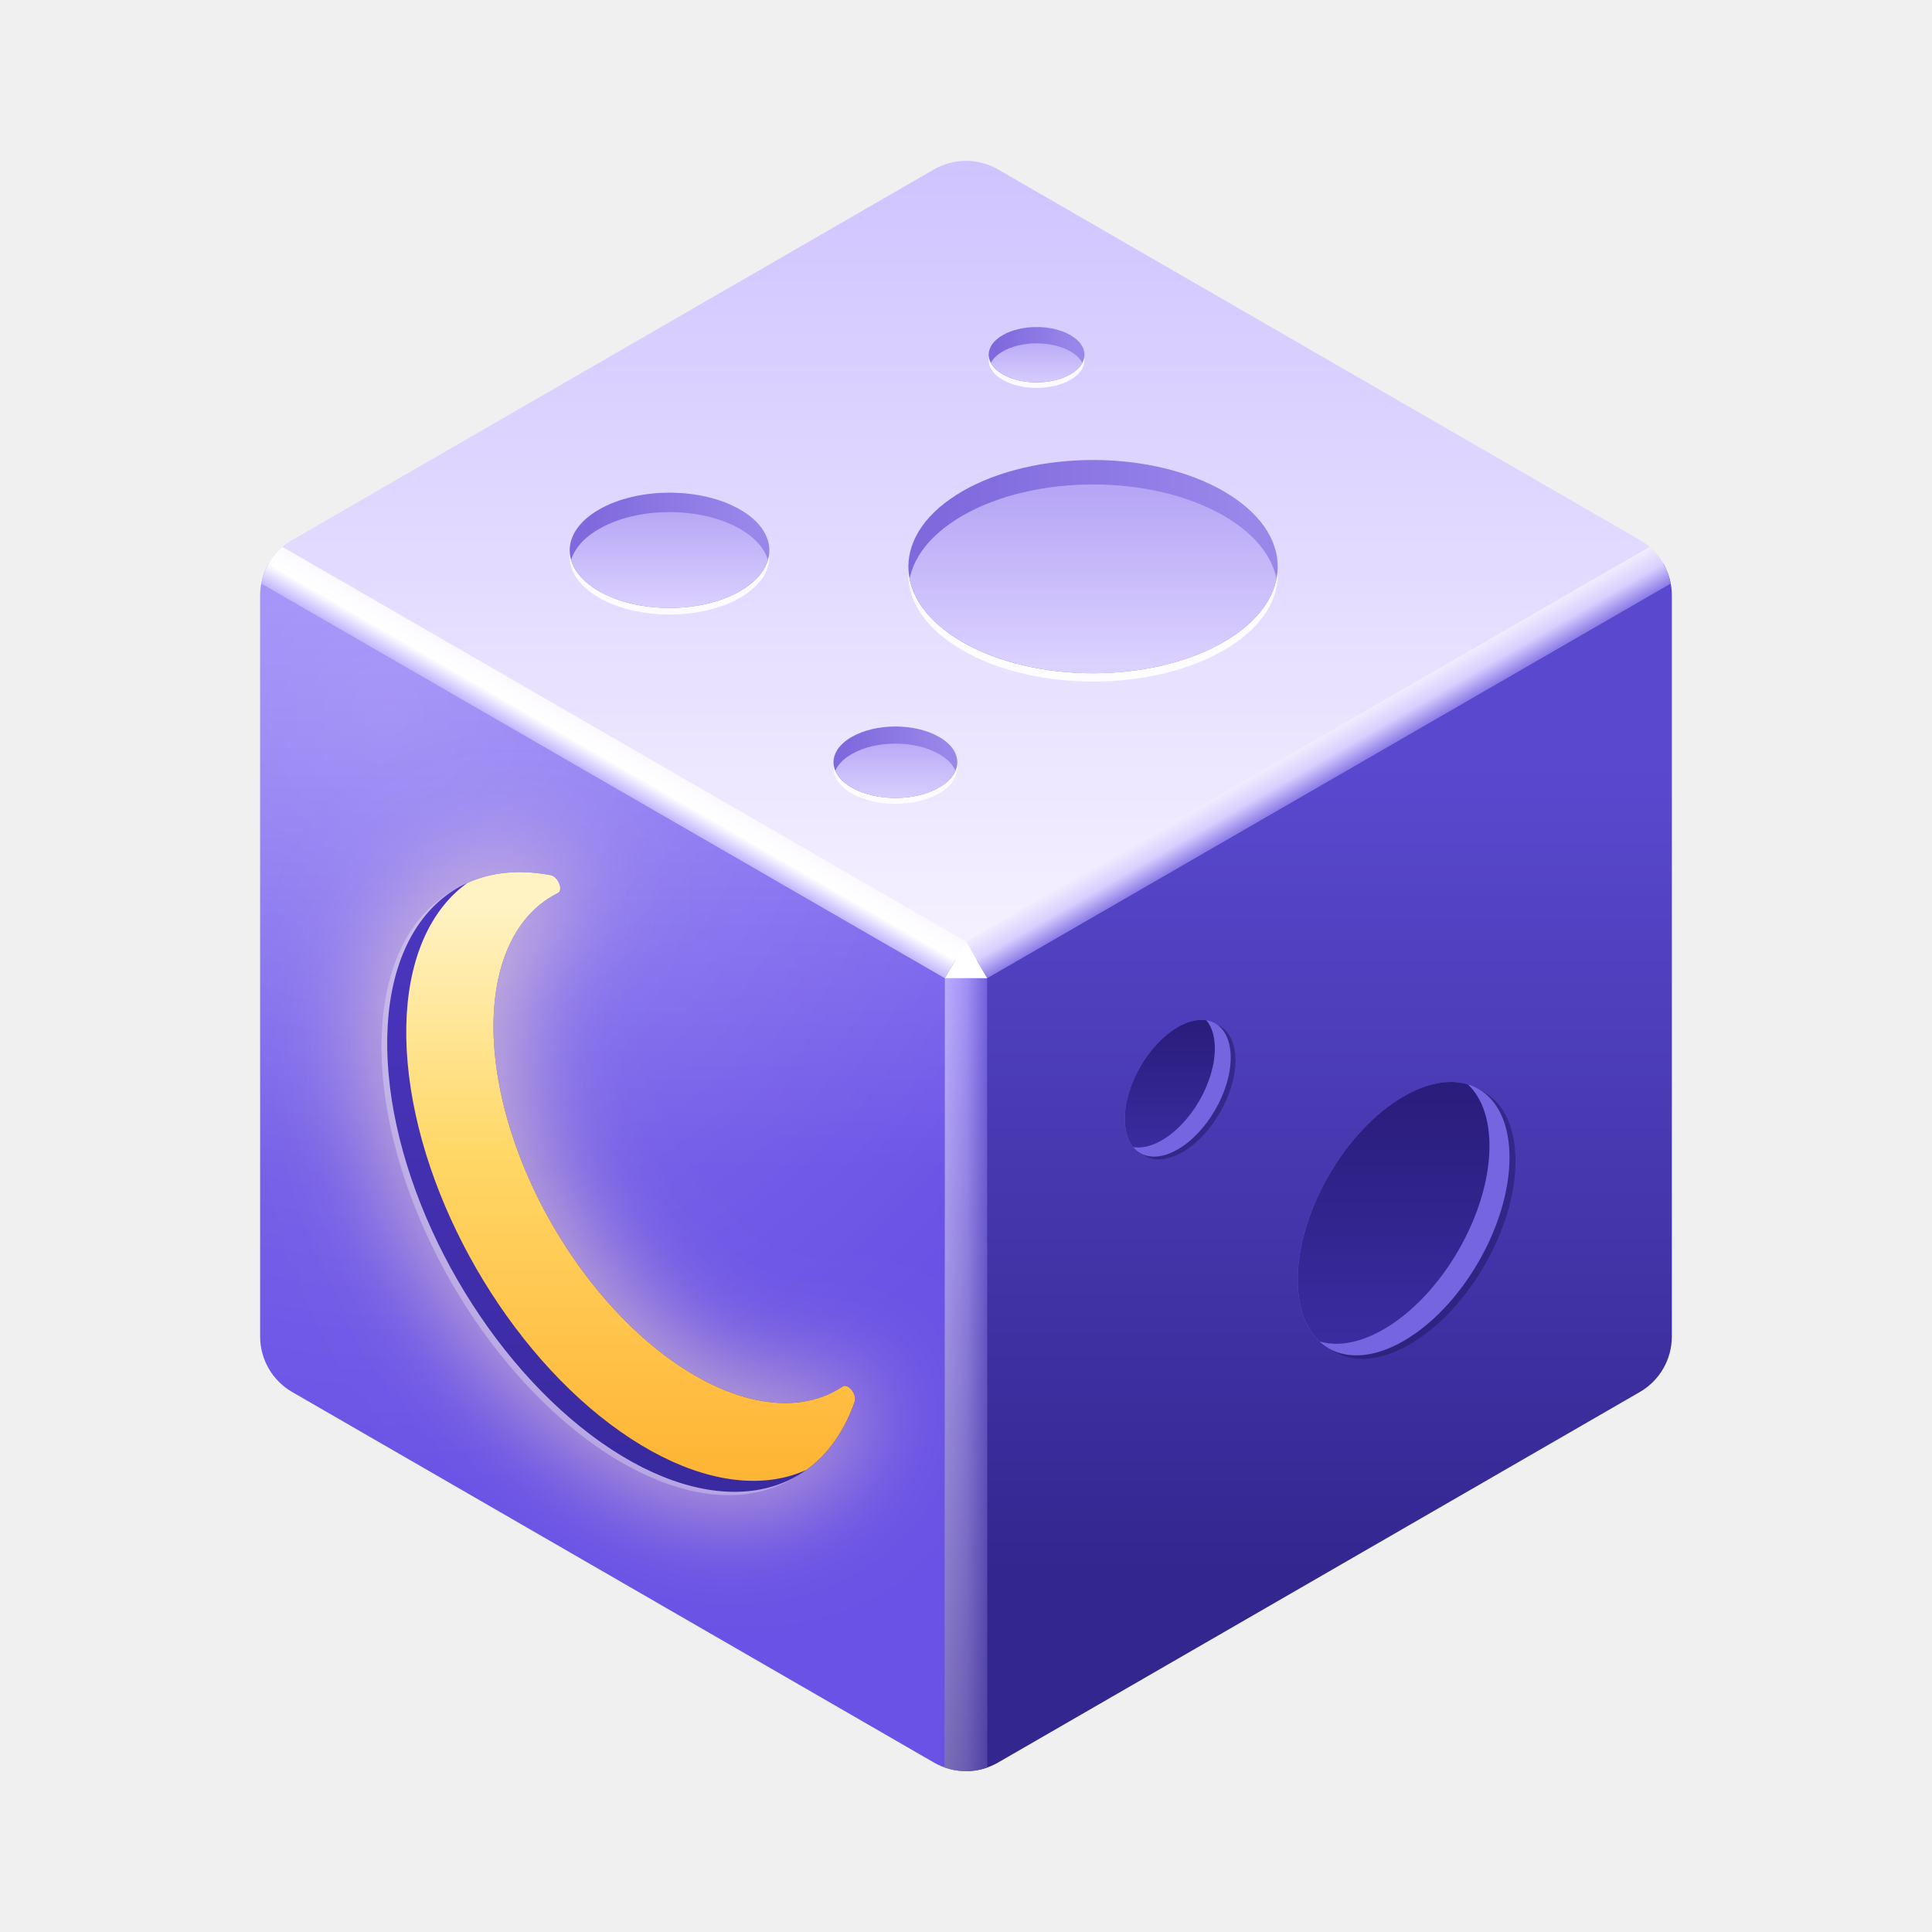
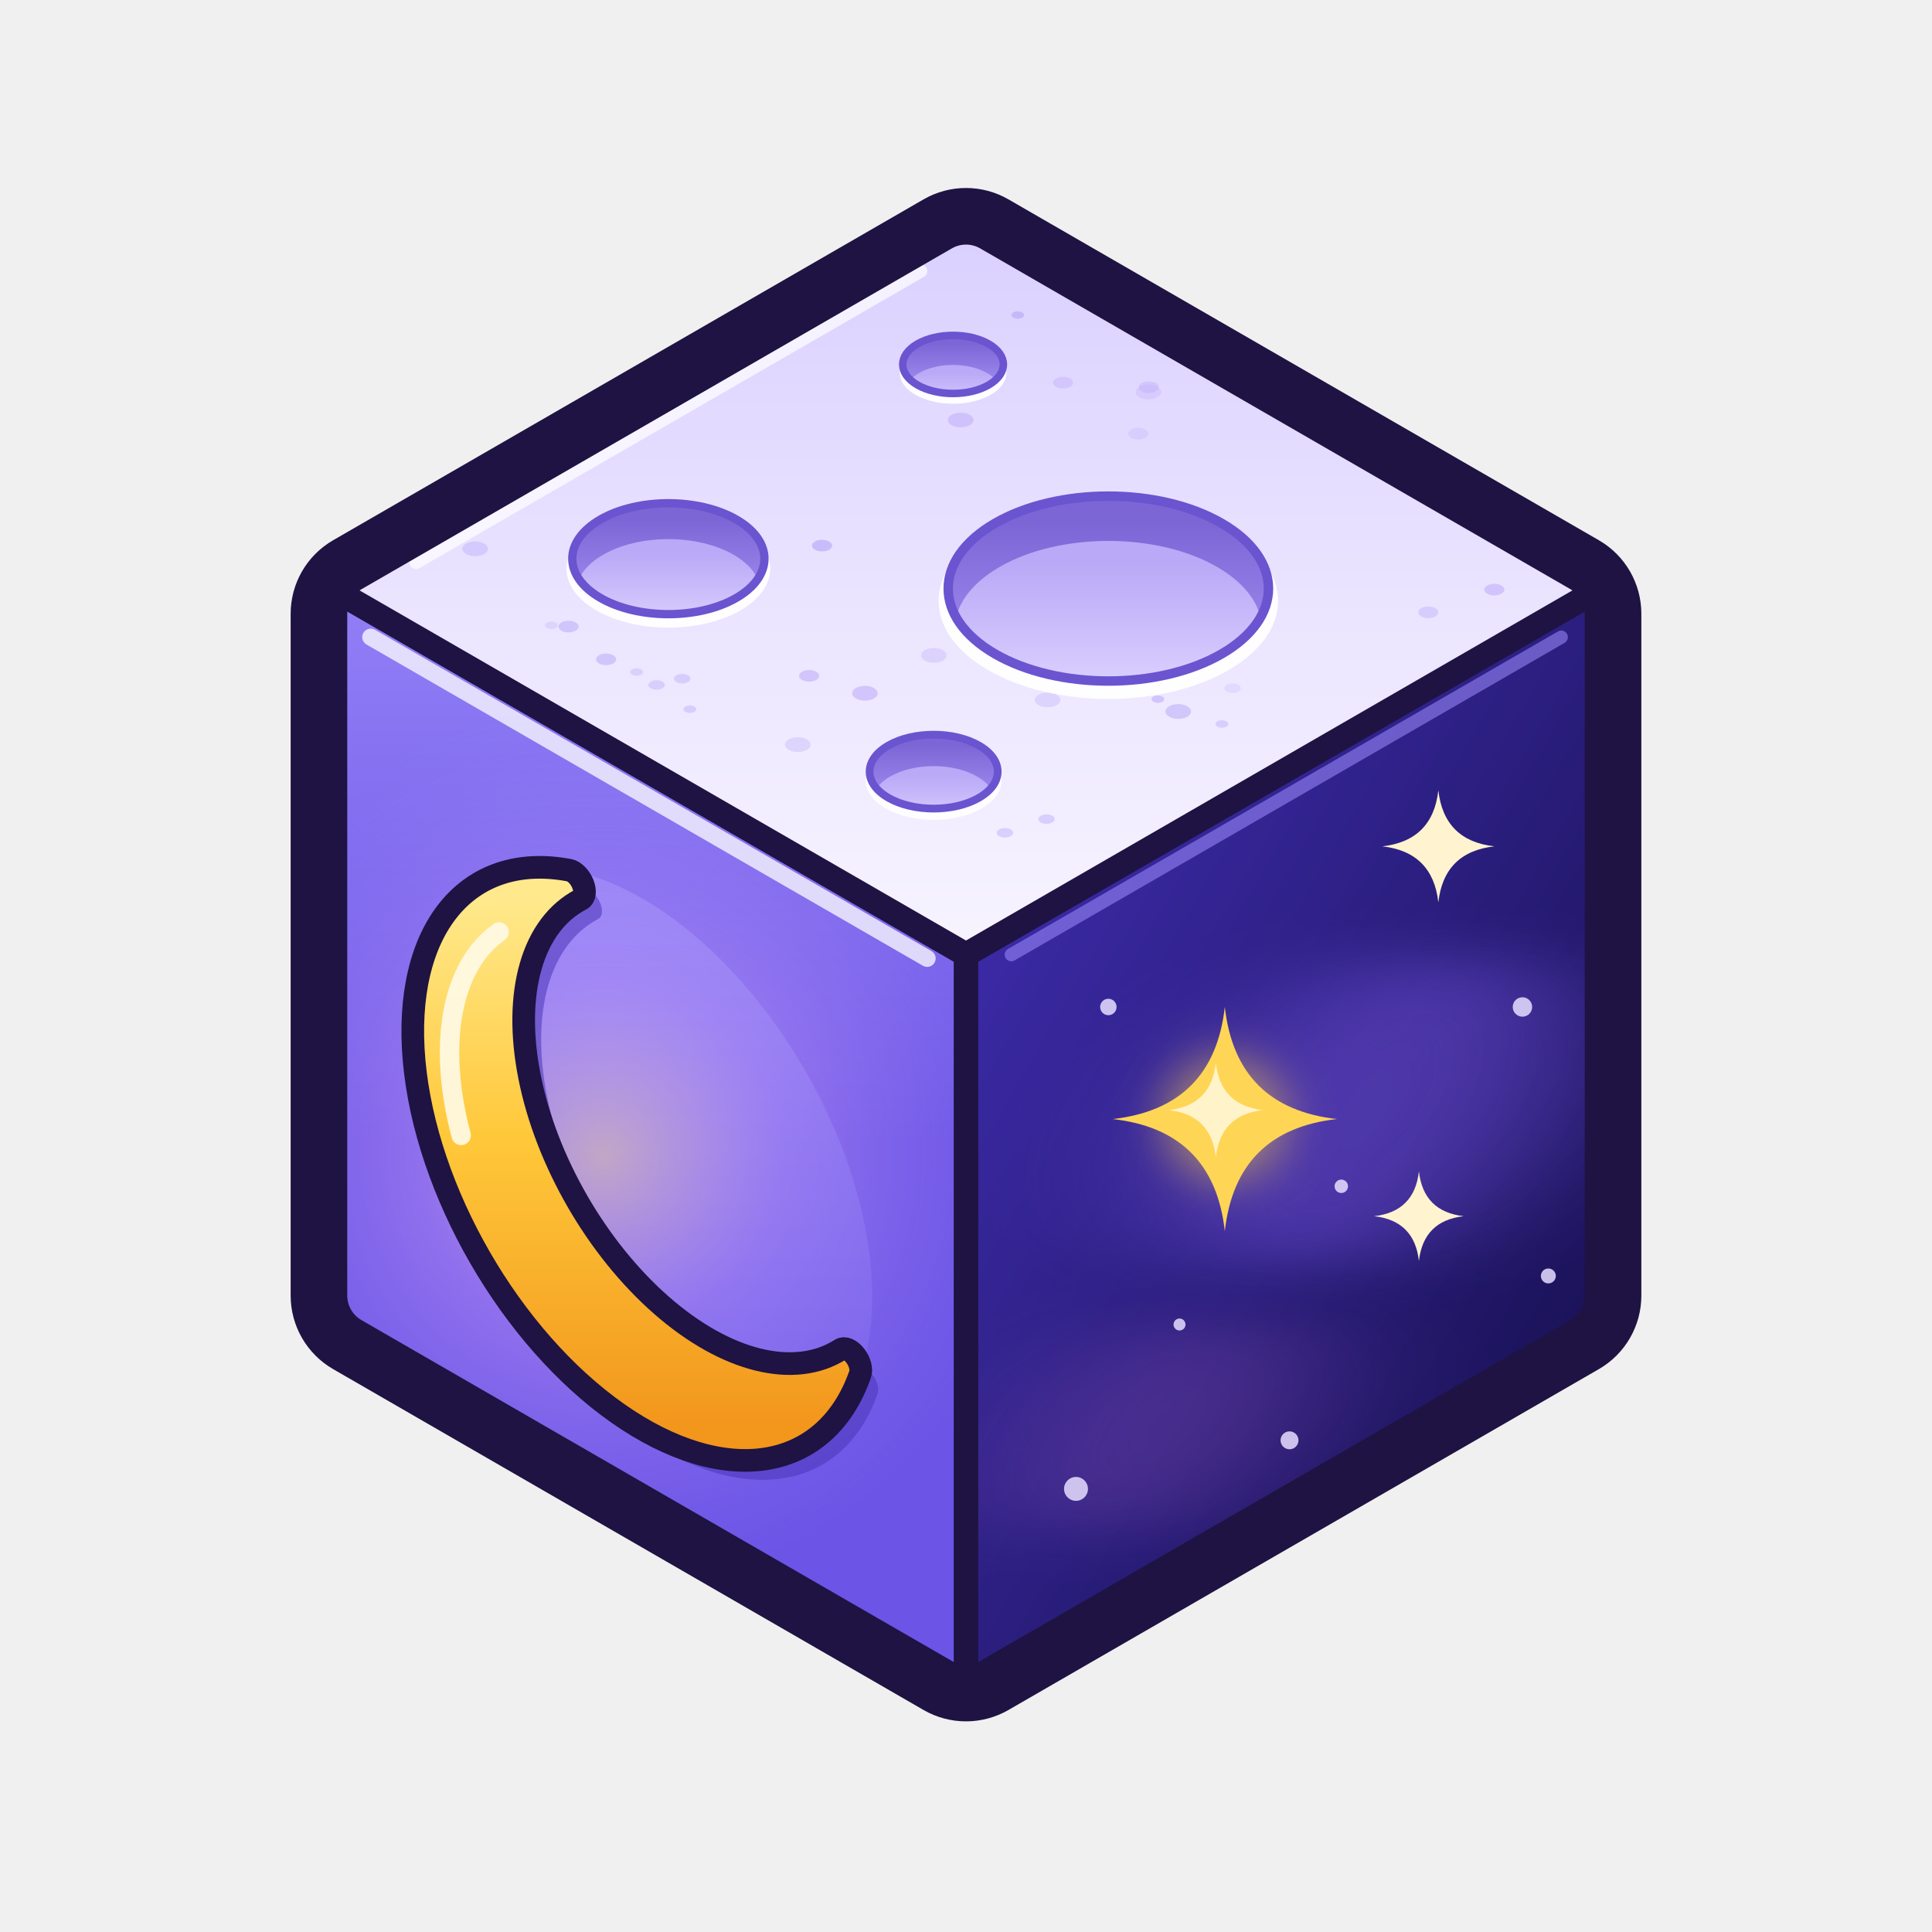
<svg xmlns="http://www.w3.org/2000/svg" viewBox="0 0 1024 1024" width="1024" height="1024">
  <defs>
    <clipPath id="sil">
-       <path d="M495 89.81A34 34 0 0 1 529 89.81L869.12 286.19A34 34 0 0 1 886.12 315.63L886.12 708.37A34 34 0 0 1 869.12 737.81L529 934.19A34 34 0 0 1 495 934.19L154.88 737.81A34 34 0 0 1 137.88 708.37L137.88 315.63A34 34 0 0 1 154.88 286.19Z" />
+       <path d="M497 118.66A30 30 0 0 1 527 118.66L839.95 299.34A30 30 0 0 1 854.95 325.32L854.95 686.68A30 30 0 0 1 839.95 712.66L527 893.34A30 30 0 0 1 497 893.34L184.05 712.66A30 30 0 0 1 169.05 686.68L169.05 325.32A30 30 0 0 1 184.05 299.34Z" />
    </clipPath>
-     <linearGradient id="gt" gradientUnits="userSpaceOnUse" x1="512" y1="80" x2="512" y2="512">
-       <stop offset="0" stop-color="#cfc3ff" />
-       <stop offset="1" stop-color="#f6f2ff" />
+     <clipPath id="tf">
+       <polygon points="512,506 169.05,308 512,110 854.95,308" />
+     </clipPath>
+     <clipPath id="lf">
+       <polygon points="512,506 169.05,308 169.05,704 512,902" />
+     </clipPath>
+     <clipPath id="rf">
+       <polygon points="512,506 854.95,308 854.95,704 512,902" />
+     </clipPath>
+     <linearGradient id="gt" gradientUnits="userSpaceOnUse" x1="512" y1="110" x2="512" y2="506">
+       <stop offset="0" stop-color="#d9cfff" />
+       <stop offset="0.55" stop-color="#ebe5ff" />
+       <stop offset="1" stop-color="#f7f4ff" />
    </linearGradient>
-     <linearGradient id="gl" gradientUnits="userSpaceOnUse" x1="324.94" y1="188" x2="324.94" y2="620">
-       <stop offset="0" stop-color="#a593ff" />
-       <stop offset="1" stop-color="#6a52e6" />
+     <clipPath id="ct0">
+       <path d="M527.43 277.31C560.58 258.17 614.32 258.17 647.46 277.31C680.61 296.45 680.61 327.47 647.46 346.61C614.32 365.75 560.58 365.75 527.43 346.61C494.29 327.47 494.29 296.45 527.43 277.31Z" />
+     </clipPath>
+     <linearGradient id="cw0" gradientUnits="userSpaceOnUse" x1="587.45" y1="277.31" x2="587.45" y2="346.61">
+       <stop offset="0" stop-color="#7c66d6" />
+       <stop offset="1" stop-color="#a08cf0" />
    </linearGradient>
-     <linearGradient id="gr" gradientUnits="userSpaceOnUse" x1="699.06" y1="404" x2="699.06" y2="836">
-       <stop offset="0" stop-color="#5a49cf" />
-       <stop offset="1" stop-color="#33268f" />
-     </linearGradient>
-     <radialGradient id="sheen" gradientUnits="userSpaceOnUse" cx="205.22" cy="378.08" r="410.4">
-       <stop offset="0" stop-color="#ffffff" stop-opacity="0.22" />
-       <stop offset="1" stop-color="#ffffff" stop-opacity="0" />
-     </radialGradient>
-     <clipPath id="ct0">
-       <path d="M510.13 260.36C548.35 238.29 610.33 238.29 648.55 260.36C686.78 282.43 686.78 318.21 648.55 340.28C610.33 362.35 548.35 362.35 510.13 340.28C471.9 318.21 471.9 282.43 510.13 260.36Z" />
-     </clipPath>
-     <linearGradient id="cf0" gradientUnits="userSpaceOnUse" x1="579.34" y1="260.36" x2="579.34" y2="353.24">
-       <stop offset="0" stop-color="#b6a6f5" />
-       <stop offset="1" stop-color="#dcd2ff" />
-     </linearGradient>
-     <linearGradient id="cw0" gradientUnits="userSpaceOnUse" x1="499.42" y1="300.32" x2="659.26" y2="300.32">
-       <stop offset="0" stop-color="#7f69dd" />
-       <stop offset="1" stop-color="#9a87ea" />
+     <linearGradient id="cf0" gradientUnits="userSpaceOnUse" x1="587.45" y1="299.09" x2="587.45" y2="368.39">
+       <stop offset="0" stop-color="#b9a9f7" />
+       <stop offset="1" stop-color="#ddd3ff" />
    </linearGradient>
    <clipPath id="ct1">
-       <path d="M317.46 270.08C338.12 258.15 371.62 258.15 392.28 270.08C412.94 282.01 412.94 301.35 392.28 313.28C371.62 325.21 338.12 325.21 317.46 313.28C296.79 301.35 296.79 282.01 317.46 270.08Z" />
+       <path d="M318.24 275.33C338.12 263.85 370.37 263.85 390.25 275.33C410.14 286.81 410.14 305.43 390.25 316.91C370.37 328.39 338.12 328.39 318.24 316.91C298.35 305.43 298.35 286.81 318.24 275.33Z" />
    </clipPath>
-     <linearGradient id="cf1" gradientUnits="userSpaceOnUse" x1="354.87" y1="270.08" x2="354.87" y2="323.56">
-       <stop offset="0" stop-color="#b6a6f5" />
-       <stop offset="1" stop-color="#dcd2ff" />
+     <linearGradient id="cw1" gradientUnits="userSpaceOnUse" x1="354.24" y1="275.33" x2="354.24" y2="316.91">
+       <stop offset="0" stop-color="#7c66d6" />
+       <stop offset="1" stop-color="#a08cf0" />
    </linearGradient>
-     <linearGradient id="cw1" gradientUnits="userSpaceOnUse" x1="311.67" y1="291.68" x2="398.07" y2="291.68">
-       <stop offset="0" stop-color="#7f69dd" />
-       <stop offset="1" stop-color="#9a87ea" />
+     <linearGradient id="cf1" gradientUnits="userSpaceOnUse" x1="354.24" y1="293.19" x2="354.24" y2="334.77">
+       <stop offset="0" stop-color="#b9a9f7" />
+       <stop offset="1" stop-color="#ddd3ff" />
    </linearGradient>
    <clipPath id="ct2">
-       <path d="M451.39 390.61C464.2 383.21 484.97 383.21 497.78 390.61C510.59 398 510.59 410 497.78 417.39C484.97 424.79 464.2 424.79 451.39 417.39C438.58 410 438.58 398 451.39 390.61Z" />
+       <path d="M470.85 395.12C484.1 387.47 505.6 387.47 518.86 395.12C532.12 402.77 532.12 415.19 518.86 422.84C505.6 430.49 484.1 430.49 470.85 422.84C457.59 415.19 457.59 402.77 470.85 395.12Z" />
    </clipPath>
-     <linearGradient id="cf2" gradientUnits="userSpaceOnUse" x1="474.59" y1="390.61" x2="474.59" y2="426.47">
-       <stop offset="0" stop-color="#b6a6f5" />
-       <stop offset="1" stop-color="#dcd2ff" />
+     <linearGradient id="cw2" gradientUnits="userSpaceOnUse" x1="494.85" y1="395.12" x2="494.85" y2="422.84">
+       <stop offset="0" stop-color="#7c66d6" />
+       <stop offset="1" stop-color="#a08cf0" />
    </linearGradient>
-     <linearGradient id="cw2" gradientUnits="userSpaceOnUse" x1="447.8" y1="404" x2="501.37" y2="404">
-       <stop offset="0" stop-color="#7f69dd" />
-       <stop offset="1" stop-color="#9a87ea" />
+     <linearGradient id="cf2" gradientUnits="userSpaceOnUse" x1="494.85" y1="411.02" x2="494.85" y2="438.74">
+       <stop offset="0" stop-color="#b9a9f7" />
+       <stop offset="1" stop-color="#ddd3ff" />
    </linearGradient>
    <clipPath id="ct3">
-       <path d="M531.45 177.63C541.37 171.91 557.45 171.91 567.37 177.63C577.29 183.36 577.29 192.64 567.37 198.37C557.45 204.09 541.37 204.09 531.45 198.37C521.54 192.64 521.54 183.36 531.45 177.63Z" />
+       <path d="M486.28 182.27C496.7 176.26 513.59 176.26 524 182.27C534.42 188.28 534.42 198.04 524 204.05C513.59 210.06 496.7 210.06 486.28 204.05C475.86 198.04 475.86 188.28 486.28 182.27Z" />
    </clipPath>
-     <linearGradient id="cf3" gradientUnits="userSpaceOnUse" x1="549.41" y1="177.63" x2="549.41" y2="207.01">
-       <stop offset="0" stop-color="#b6a6f5" />
-       <stop offset="1" stop-color="#dcd2ff" />
+     <linearGradient id="cw3" gradientUnits="userSpaceOnUse" x1="505.14" y1="182.27" x2="505.14" y2="204.05">
+       <stop offset="0" stop-color="#7c66d6" />
+       <stop offset="1" stop-color="#a08cf0" />
    </linearGradient>
-     <linearGradient id="cw3" gradientUnits="userSpaceOnUse" x1="528.68" y1="188" x2="570.15" y2="188">
-       <stop offset="0" stop-color="#7f69dd" />
-       <stop offset="1" stop-color="#9a87ea" />
+     <linearGradient id="cf3" gradientUnits="userSpaceOnUse" x1="505.14" y1="197.33" x2="505.14" y2="219.11">
+       <stop offset="0" stop-color="#b9a9f7" />
+       <stop offset="1" stop-color="#ddd3ff" />
    </linearGradient>
-     <clipPath id="cr0">
-       <path d="M800.07 613.52C800.07 649.31 774.95 692.83 743.96 710.72C712.96 728.61 687.84 714.11 687.84 678.32C687.84 642.53 712.96 599.01 743.96 581.12C774.95 563.23 800.07 577.73 800.07 613.52Z" />
+     <linearGradient id="gl" gradientUnits="userSpaceOnUse" x1="340.53" y1="209" x2="340.53" y2="605">
+       <stop offset="0" stop-color="#a08ffc" />
+       <stop offset="1" stop-color="#6b54e6" />
+     </linearGradient>
+     <radialGradient id="mg" gradientUnits="userSpaceOnUse" cx="319.95" cy="612.92" r="237.6">
+       <stop offset="0" stop-color="#ffdc8f" stop-opacity="0.75" />
+       <stop offset="0.4" stop-color="#f3b9ff" stop-opacity="0.28" />
+       <stop offset="1" stop-color="#a08ffc" stop-opacity="0" />
+     </radialGradient>
+     <linearGradient id="es" gradientUnits="userSpaceOnUse" x1="340.53" y1="476.3" x2="340.53" y2="757.46">
+       <stop offset="0" stop-color="#b3a3ff" />
+       <stop offset="1" stop-color="#8670f0" />
+     </linearGradient>
+     <linearGradient id="mf" gradientUnits="userSpaceOnUse" x1="340.53" y1="476.3" x2="340.53" y2="757.46">
+       <stop offset="0" stop-color="#ffe98c" />
+       <stop offset="0.45" stop-color="#ffc83a" />
+       <stop offset="1" stop-color="#f2961c" />
+     </linearGradient>
+     <clipPath id="mclip">
+       <path d="M301.66 461.22C247.5 451.01 213.32 493.02 219.49 562.2C225.67 631.38 270.55 709.1 327.37 749.04C384.19 788.98 437.66 780.38 455.9 728.37C456.83 725.74 455.72 721.61 453.24 718.45C450.76 715.29 447.57 713.95 445.58 715.23C421.2 730.78 384.82 721.81 350.56 691.79C316.3 661.77 289.54 615.42 280.67 570.74C271.8 526.05 282.22 490.06 307.88 476.73C309.98 475.64 310.41 472.21 308.92 468.48C307.42 464.76 304.4 461.73 301.66 461.22Z" />
    </clipPath>
-     <linearGradient id="rf0" gradientUnits="userSpaceOnUse" x1="743.96" y1="581.12" x2="743.96" y2="710.72">
-       <stop offset="0" stop-color="#2a1d7c" />
-       <stop offset="1" stop-color="#3a2ca0" />
+     <linearGradient id="gr" gradientUnits="userSpaceOnUse" x1="512" y1="506" x2="854.95" y2="704">
+       <stop offset="0" stop-color="#3b2aa6" />
+       <stop offset="1" stop-color="#1a1257" />
    </linearGradient>
-     <clipPath id="cr1">
-       <path d="M652.3 560.6C652.3 578.49 639.73 600.25 624.24 609.2C608.74 618.15 596.18 610.89 596.18 593C596.18 575.11 608.74 553.35 624.24 544.4C639.73 535.45 652.3 542.71 652.3 560.6Z" />
-     </clipPath>
-     <linearGradient id="rf1" gradientUnits="userSpaceOnUse" x1="624.24" y1="544.4" x2="624.24" y2="609.2">
-       <stop offset="0" stop-color="#2a1d7c" />
-       <stop offset="1" stop-color="#3a2ca0" />
-     </linearGradient>
-     <clipPath id="lf">
-       <polygon points="512,512 137.88,296 137.88,728 512,944" />
-     </clipPath>
-     <filter id="bloom" x="0" y="0" width="1024" height="1024" filterUnits="userSpaceOnUse">
-       <feGaussianBlur stdDeviation="28.08" />
+     <filter id="neb" x="-50%" y="-50%" width="200%" height="200%">
+       <feGaussianBlur stdDeviation="34" />
    </filter>
-     <clipPath id="cm">
-       <path d="M292.01 463.88C235.34 453.08 199.53 496.94 205.96 569.26C212.39 641.59 259.32 722.88 318.74 764.61C378.16 806.34 434.04 797.26 453.03 742.78C453.59 741.17 452.91 738.66 451.39 736.75C449.88 734.83 447.94 734.04 446.74 734.84C420.13 752.61 379.96 743.1 342.04 710.06C304.12 677.01 274.51 625.72 264.85 576.36C255.2 527 267.05 487.46 295.74 473.3C297.03 472.66 297.31 470.58 296.41 468.31C295.51 466.04 293.68 464.2 292.01 463.88Z" />
-     </clipPath>
-     <linearGradient id="mw" gradientUnits="userSpaceOnUse" x1="332.42" y1="479.6" x2="332.42" y2="773.36">
-       <stop offset="0" stop-color="#4b36c0" />
-       <stop offset="1" stop-color="#3a2aa0" />
-     </linearGradient>
-     <linearGradient id="mf" gradientUnits="userSpaceOnUse" x1="332.42" y1="479.6" x2="332.42" y2="773.36">
-       <stop offset="0" stop-color="#fff3c4" />
-       <stop offset="0.45" stop-color="#ffd766" />
-       <stop offset="1" stop-color="#ffb637" />
-     </linearGradient>
-     <linearGradient id="bl" gradientUnits="userSpaceOnUse" x1="512" y1="499.04" x2="500.78" y2="518.48">
-       <stop offset="0" stop-color="#fbf9ff" />
-       <stop offset="0.5" stop-color="#ffffff" />
-       <stop offset="1" stop-color="#c3b6ff" />
-     </linearGradient>
-     <linearGradient id="br" gradientUnits="userSpaceOnUse" x1="512" y1="499.04" x2="523.22" y2="518.48">
-       <stop offset="0" stop-color="#f1ecff" />
-       <stop offset="0.5" stop-color="#d9cfff" />
-       <stop offset="1" stop-color="#8b7be6" />
-     </linearGradient>
-     <linearGradient id="bd" gradientUnits="userSpaceOnUse" x1="500.78" y1="518.48" x2="523.22" y2="518.48">
-       <stop offset="0" stop-color="#bdaeff" />
-       <stop offset="0.5" stop-color="#a493f7" />
-       <stop offset="1" stop-color="#7362dc" />
-     </linearGradient>
-     <linearGradient id="bdv" gradientUnits="userSpaceOnUse" x1="512" y1="512" x2="512" y2="944">
-       <stop offset="0" stop-color="#1b1250" stop-opacity="0" />
-       <stop offset="1" stop-color="#1b1250" stop-opacity="0.42" />
-     </linearGradient>
+     <filter id="sg" x="-100%" y="-100%" width="300%" height="300%">
+       <feGaussianBlur stdDeviation="12" />
+     </filter>
  </defs>
  <g clip-path="url(#sil)">
-     <polygon points="512,512 137.88,296 512,80 886.12,296" fill="url(#gt)" />
-     <polygon points="512,512 137.88,296 137.88,728 512,944" fill="url(#gl)" />
-     <polygon points="512,512 886.12,296 886.12,728 512,944" fill="url(#gr)" />
-     <polygon points="512,512 137.88,296 137.88,728 512,944" fill="url(#sheen)" />
-     <path d="M510.13 264.77C548.35 242.7 610.33 242.7 648.55 264.77C686.78 286.84 686.78 322.62 648.55 344.69C610.33 366.76 548.35 366.76 510.13 344.69C471.9 322.62 471.9 286.84 510.13 264.77Z" fill="#ffffff" opacity=".9" />
-     <path d="M510.13 260.36C548.35 238.29 610.33 238.29 648.55 260.36C686.78 282.43 686.78 318.21 648.55 340.28C610.33 362.35 548.35 362.35 510.13 340.28C471.9 318.21 471.9 282.43 510.13 260.36Z" fill="url(#cw0)" />
-     <path d="M510.13 273.32C548.35 251.25 610.33 251.25 648.55 273.32C686.78 295.39 686.78 331.17 648.55 353.24C610.33 375.31 548.35 375.31 510.13 353.24C471.9 331.17 471.9 295.39 510.13 273.32Z" fill="url(#cf0)" clip-path="url(#ct0)" />
-     <path d="M317.46 273.58C338.12 261.65 371.62 261.65 392.28 273.58C412.94 285.5 412.94 304.85 392.28 316.78C371.62 328.7 338.12 328.7 317.46 316.78C296.79 304.85 296.79 285.5 317.46 273.58Z" fill="#ffffff" opacity=".9" />
-     <path d="M317.46 270.08C338.12 258.15 371.62 258.15 392.28 270.08C412.94 282.01 412.94 301.35 392.28 313.28C371.62 325.21 338.12 325.21 317.46 313.28C296.79 301.35 296.79 282.01 317.46 270.08Z" fill="url(#cw1)" />
-     <path d="M317.46 280.36C338.12 268.43 371.62 268.43 392.28 280.36C412.94 292.29 412.94 311.63 392.28 323.56C371.62 335.49 338.12 335.49 317.46 323.56C296.79 311.63 296.79 292.29 317.46 280.36Z" fill="url(#cf1)" clip-path="url(#ct1)" />
-     <path d="M451.39 393.7C464.2 386.3 484.97 386.3 497.78 393.7C510.59 401.09 510.59 413.08 497.78 420.48C484.97 427.88 464.2 427.88 451.39 420.48C438.58 413.08 438.58 401.09 451.39 393.7Z" fill="#ffffff" opacity=".9" />
-     <path d="M451.39 390.61C464.2 383.21 484.97 383.21 497.78 390.61C510.59 398 510.59 410 497.78 417.39C484.97 424.79 464.2 424.79 451.39 417.39C438.58 410 438.58 398 451.39 390.61Z" fill="url(#cw2)" />
-     <path d="M451.39 399.69C464.2 392.29 484.97 392.29 497.78 399.69C510.59 407.09 510.59 419.08 497.78 426.47C484.97 433.87 464.2 433.87 451.39 426.47C438.58 419.08 438.58 407.09 451.39 399.69Z" fill="url(#cf2)" clip-path="url(#ct2)" />
-     <path d="M531.45 180.57C541.37 174.84 557.45 174.84 567.37 180.57C577.29 186.3 577.29 195.58 567.37 201.31C557.45 207.03 541.37 207.03 531.45 201.31C521.54 195.58 521.54 186.3 531.45 180.57Z" fill="#ffffff" opacity=".9" />
-     <path d="M531.45 177.63C541.37 171.91 557.45 171.91 567.37 177.63C577.29 183.36 577.29 192.64 567.37 198.37C557.45 204.09 541.37 204.09 531.45 198.37C521.54 192.64 521.54 183.36 531.45 177.63Z" fill="url(#cw3)" />
-     <path d="M531.45 186.27C541.37 180.55 557.45 180.55 567.37 186.27C577.29 192 577.29 201.28 567.37 207.01C557.45 212.74 541.37 212.74 531.45 207.01C521.54 201.28 521.54 192 531.45 186.27Z" fill="url(#cf3)" clip-path="url(#ct3)" />
-     <path d="M803.26 615.36C803.26 651.15 778.14 694.67 747.15 712.56C716.15 730.46 691.03 715.95 691.03 680.16C691.03 644.37 716.15 600.86 747.15 582.96C778.14 565.07 803.26 579.57 803.26 615.36Z" fill="#1f155f" opacity=".5" />
-     <path d="M800.07 613.52C800.07 649.31 774.95 692.83 743.96 710.72C712.96 728.61 687.84 714.11 687.84 678.32C687.84 642.53 712.96 599.01 743.96 581.12C774.95 563.23 800.07 577.73 800.07 613.52Z" fill="#7565e0" />
-     <path d="M789.45 607.38C789.45 643.17 764.32 686.69 733.33 704.58C702.33 722.48 677.21 707.97 677.21 672.18C677.21 636.4 702.33 592.88 733.33 574.98C764.32 557.09 789.45 571.6 789.45 607.38Z" fill="url(#rf0)" clip-path="url(#cr0)" />
-     <path d="M654.82 562.06C654.82 579.95 642.25 601.71 626.76 610.66C611.26 619.6 598.7 612.35 598.7 594.46C598.7 576.56 611.26 554.8 626.76 545.86C642.25 536.91 654.82 544.16 654.82 562.06Z" fill="#1f155f" opacity=".5" />
-     <path d="M652.3 560.6C652.3 578.49 639.73 600.25 624.24 609.2C608.74 618.15 596.18 610.89 596.18 593C596.18 575.11 608.74 553.35 624.24 544.4C639.73 535.45 652.3 542.71 652.3 560.6Z" fill="#7565e0" />
-     <path d="M643.89 555.75C643.89 573.64 631.33 595.4 615.84 604.35C600.34 613.3 587.78 606.04 587.78 588.15C587.78 570.26 600.34 548.5 615.84 539.55C631.33 530.6 643.89 537.86 643.89 555.75Z" fill="url(#rf1)" clip-path="url(#cr1)" />
-     <g clip-path="url(#lf)">
-       <path d="M292.01 463.88C235.34 453.08 199.53 496.94 205.96 569.26C212.39 641.59 259.32 722.88 318.74 764.61C378.16 806.34 434.04 797.26 453.03 742.78C453.59 741.17 452.91 738.66 451.39 736.75C449.88 734.83 447.94 734.04 446.74 734.84C420.13 752.61 379.96 743.1 342.04 710.06C304.12 677.01 274.51 625.72 264.85 576.36C255.2 527 267.05 487.46 295.74 473.3C297.03 472.66 297.31 470.58 296.41 468.31C295.51 466.04 293.68 464.2 292.01 463.88Z" fill="#ffe6c4" stroke="#ffe6c4" stroke-width="16.85" stroke-linejoin="round" opacity="0.6" filter="url(#bloom)" />
+     <polygon points="512,506 169.05,308 512,110 854.95,308" fill="url(#gt)" />
+     <path d="M335.01 354.81C336.34 354.05 338.49 354.05 339.81 354.81C341.14 355.58 341.14 356.82 339.81 357.59C338.49 358.35 336.34 358.35 335.01 357.59C333.69 356.82 333.69 355.58 335.01 354.81Z" fill="#d3c8fd" opacity="0.75" />
+     <path d="M645.24 382.33C646.56 381.57 648.71 381.57 650.04 382.33C651.36 383.1 651.36 384.34 650.04 385.1C648.71 385.87 646.56 385.87 645.24 385.1C643.91 384.34 643.91 383.1 645.24 382.33Z" fill="#c8bafb" opacity="0.6" />
+     <path d="M453.63 364.67C456.28 363.14 460.58 363.14 463.23 364.67C465.88 366.2 465.88 368.69 463.23 370.22C460.58 371.75 456.28 371.75 453.63 370.22C450.98 368.69 450.98 366.2 453.63 364.67Z" fill="#c8bafb" opacity="0.75" />
+     <path d="M603.86 205.02C606.51 203.48 610.81 203.48 613.46 205.02C616.11 206.55 616.11 209.03 613.46 210.56C610.81 212.09 606.51 212.09 603.86 210.56C601.2 209.03 601.2 206.55 603.86 205.02Z" fill="#c8bafb" opacity="0.45" />
+     <path d="M753.25 322.37C755.33 321.16 758.71 321.16 760.79 322.37C762.88 323.57 762.88 325.52 760.79 326.72C758.71 327.92 755.33 327.92 753.25 326.72C751.17 325.52 751.17 323.57 753.25 322.37Z" fill="#beb0f8" opacity="0.45" />
+     <path d="M650.2 362.97C651.9 361.99 654.67 361.99 656.37 362.97C658.07 363.96 658.07 365.55 656.37 366.54C654.67 367.52 651.9 367.52 650.2 366.54C648.49 365.55 648.49 363.96 650.2 362.97Z" fill="#d3c8fd" opacity="0.45" />
+     <path d="M363.24 374.47C364.57 373.71 366.72 373.71 368.04 374.47C369.37 375.24 369.37 376.48 368.04 377.25C366.72 378.01 364.57 378.01 363.24 377.25C361.92 376.48 361.92 375.24 363.24 374.47Z" fill="#c8bafb" opacity="0.6" />
+     <path d="M431.93 287.01C434.02 285.8 437.39 285.8 439.48 287.01C441.56 288.21 441.56 290.16 439.48 291.36C437.39 292.56 434.02 292.56 431.93 291.36C429.85 290.16 429.85 288.21 431.93 287.01Z" fill="#beb0f8" opacity="0.75" />
+     <path d="M297.58 329.92C299.67 328.72 303.05 328.72 305.13 329.92C307.21 331.12 307.21 333.08 305.13 334.28C303.05 335.48 299.67 335.48 297.58 334.28C295.5 333.08 295.5 331.12 297.58 329.92Z" fill="#beb0f8" opacity="0.6" />
+     <path d="M247.02 288.11C249.67 286.58 253.97 286.58 256.62 288.11C259.27 289.64 259.27 292.12 256.62 293.65C253.97 295.19 249.67 295.19 247.02 293.65C244.37 292.12 244.37 289.64 247.02 288.11Z" fill="#c8bafb" opacity="0.6" />
+     <path d="M611.3 369.18C612.62 368.41 614.77 368.41 616.1 369.18C617.42 369.94 617.42 371.18 616.1 371.95C614.77 372.71 612.62 372.71 611.3 371.95C609.97 371.18 609.97 369.94 611.3 369.18Z" fill="#c8bafb" opacity="0.75" />
+     <path d="M599.51 227.67C601.59 226.47 604.97 226.47 607.05 227.67C609.13 228.88 609.13 230.83 607.05 232.03C604.97 233.23 601.59 233.23 599.51 232.03C597.42 230.83 597.42 228.88 599.51 227.67Z" fill="#d3c8fd" opacity="0.75" />
+     <path d="M289.86 330.02C291.18 329.26 293.33 329.26 294.66 330.02C295.98 330.79 295.98 332.03 294.66 332.79C293.33 333.56 291.18 333.56 289.86 332.79C288.53 332.03 288.53 330.79 289.86 330.02Z" fill="#d3c8fd" opacity="0.6" />
+     <path d="M317.48 347.28C319.57 346.08 322.94 346.08 325.03 347.28C327.11 348.49 327.11 350.44 325.03 351.64C322.94 352.84 319.57 352.84 317.48 351.64C315.4 350.44 315.4 348.49 317.48 347.28Z" fill="#beb0f8" opacity="0.6" />
+     <path d="M559.66 200.64C561.74 199.44 565.12 199.44 567.2 200.64C569.29 201.84 569.29 203.79 567.2 204.99C565.12 206.2 561.74 206.2 559.66 204.99C557.57 203.79 557.57 201.84 559.66 200.64Z" fill="#c8bafb" opacity="0.6" />
+     <path d="M425.09 356.02C427.17 354.82 430.55 354.82 432.63 356.02C434.72 357.22 434.72 359.17 432.63 360.38C430.55 361.58 427.17 361.58 425.09 360.38C423 359.17 423 357.22 425.09 356.02Z" fill="#c8bafb" opacity="0.75" />
+     <path d="M550.46 368.2C553.11 366.67 557.41 366.67 560.06 368.2C562.71 369.74 562.71 372.22 560.06 373.75C557.41 375.28 553.11 375.28 550.46 373.75C547.8 372.22 547.8 369.74 550.46 368.2Z" fill="#c8bafb" opacity="0.45" />
+     <path d="M490.14 344.59C492.79 343.06 497.09 343.06 499.74 344.59C502.39 346.13 502.39 348.61 499.74 350.14C497.09 351.67 492.79 351.67 490.14 350.14C487.49 348.61 487.49 346.13 490.14 344.59Z" fill="#c8bafb" opacity="0.45" />
+     <path d="M529.53 439.64C531.23 438.65 534 438.65 535.7 439.64C537.41 440.62 537.41 442.22 535.7 443.2C534 444.18 531.23 444.18 529.53 443.2C527.83 442.22 527.83 440.62 529.53 439.64Z" fill="#c8bafb" opacity="0.6" />
+     <path d="M537.07 165.58C538.39 164.81 540.54 164.81 541.87 165.58C543.2 166.35 543.2 167.59 541.87 168.35C540.54 169.12 538.39 169.12 537.07 168.35C535.74 167.59 535.74 166.35 537.07 165.58Z" fill="#beb0f8" opacity="0.75" />
+     <path d="M418.04 391.91C420.69 390.38 424.99 390.38 427.64 391.91C430.29 393.44 430.29 395.92 427.64 397.45C424.99 398.98 420.69 398.98 418.04 397.45C415.38 395.92 415.38 393.44 418.04 391.91Z" fill="#c8bafb" opacity="0.45" />
+     <path d="M551.59 432.35C553.3 431.36 556.06 431.36 557.76 432.35C559.47 433.33 559.47 434.93 557.76 435.91C556.06 436.9 553.3 436.9 551.59 435.91C549.89 434.93 549.89 433.33 551.59 432.35Z" fill="#c8bafb" opacity="0.6" />
+     <path d="M358.52 357.95C360.22 356.96 362.98 356.96 364.69 357.95C366.39 358.93 366.39 360.53 364.69 361.51C362.98 362.5 360.22 362.5 358.52 361.51C356.81 360.53 356.81 358.93 358.52 357.95Z" fill="#c8bafb" opacity="0.6" />
+     <path d="M344.91 361.27C346.62 360.28 349.38 360.28 351.09 361.27C352.79 362.25 352.79 363.85 351.09 364.83C349.38 365.82 346.62 365.82 344.91 364.83C343.21 363.85 343.21 362.25 344.91 361.27Z" fill="#beb0f8" opacity="0.45" />
+     <path d="M605.12 203.04C607.2 201.84 610.58 201.84 612.67 203.04C614.75 204.24 614.75 206.19 612.67 207.4C610.58 208.6 607.2 208.6 605.12 207.4C603.04 206.19 603.04 204.24 605.12 203.04Z" fill="#beb0f8" opacity="0.45" />
+     <path d="M619.68 374.33C622.33 372.8 626.63 372.8 629.28 374.33C631.94 375.86 631.94 378.34 629.28 379.87C626.63 381.4 622.33 381.4 619.68 379.87C617.03 378.34 617.03 375.86 619.68 374.33Z" fill="#beb0f8" opacity="0.6" />
+     <path d="M504.39 219.85C507.04 218.32 511.34 218.32 513.99 219.85C516.64 221.38 516.64 223.86 513.99 225.39C511.34 226.92 507.04 226.92 504.39 225.39C501.73 223.86 501.73 221.38 504.39 219.85Z" fill="#c8bafb" opacity="0.75" />
+     <path d="M788.26 310.34C790.34 309.14 793.72 309.14 795.8 310.34C797.89 311.54 797.89 313.49 795.8 314.69C793.72 315.9 790.34 315.9 788.26 314.69C786.17 313.49 786.17 311.54 788.26 310.34Z" fill="#c8bafb" opacity="0.75" />
+     <path d="M523.83 281.76C558.97 261.48 615.93 261.48 651.06 281.76C686.2 302.05 686.2 334.94 651.06 355.22C615.93 375.51 558.97 375.51 523.83 355.22C488.7 334.94 488.7 302.05 523.83 281.76Z" fill="#ffffff" opacity=".95" />
+     <path d="M527.43 277.31C560.58 258.17 614.32 258.17 647.46 277.31C680.61 296.45 680.61 327.47 647.46 346.61C614.32 365.75 560.58 365.75 527.43 346.61C494.29 327.47 494.29 296.45 527.43 277.31Z" fill="url(#cw0)" />
+     <path d="M529.83 300.48C561.65 282.1 613.24 282.1 645.06 300.48C676.88 318.85 676.88 348.63 645.06 367C613.24 385.38 561.65 385.38 529.83 367C498.01 348.63 498.01 318.85 529.83 300.48Z" fill="url(#cf0)" clip-path="url(#ct0)" />
+     <path d="M527.43 277.31C560.58 258.17 614.32 258.17 647.46 277.31C680.61 296.45 680.61 327.47 647.46 346.61C614.32 365.75 560.58 365.75 527.43 346.61C494.29 327.47 494.29 296.45 527.43 277.31Z" fill="none" stroke="#6a54cf" stroke-width="5" />
+     <path d="M316.07 279.44C337.16 267.27 371.33 267.27 392.41 279.44C413.5 291.61 413.5 311.34 392.41 323.52C371.33 335.69 337.16 335.69 316.07 323.52C294.99 311.34 294.99 291.61 316.07 279.44Z" fill="#ffffff" opacity=".95" />
+     <path d="M318.24 275.33C338.12 263.85 370.37 263.85 390.25 275.33C410.14 286.81 410.14 305.43 390.25 316.91C370.37 328.39 338.12 328.39 318.24 316.91C298.35 305.43 298.35 286.81 318.24 275.33Z" fill="url(#cw1)" />
+     <path d="M319.68 294.02C338.77 283 369.72 283 388.81 294.02C407.91 305.04 407.91 322.92 388.81 333.94C369.72 344.96 338.77 344.96 319.68 333.94C300.58 322.92 300.58 305.04 319.68 294.02Z" fill="url(#cf1)" clip-path="url(#ct1)" />
+     <path d="M318.24 275.33C338.12 263.85 370.37 263.85 390.25 275.33C410.14 286.81 410.14 305.43 390.25 316.91C370.37 328.39 338.12 328.39 318.24 316.91C298.35 305.43 298.35 286.81 318.24 275.33Z" fill="none" stroke="#6a54cf" stroke-width="4.4" />
+     <path d="M469.41 399.06C483.46 390.94 506.25 390.94 520.3 399.06C534.35 407.17 534.35 420.33 520.3 428.44C506.25 436.56 483.46 436.56 469.41 428.44C455.35 420.33 455.35 407.17 469.41 399.06Z" fill="#ffffff" opacity=".95" />
+     <path d="M470.85 395.12C484.1 387.47 505.6 387.47 518.86 395.12C532.12 402.77 532.12 415.19 518.86 422.84C505.6 430.49 484.1 430.49 470.85 422.84C457.59 415.19 457.59 402.77 470.85 395.12Z" fill="url(#cw2)" />
+     <path d="M471.81 411.57C484.53 404.23 505.17 404.23 517.9 411.57C530.63 418.92 530.63 430.84 517.9 438.19C505.17 445.53 484.53 445.53 471.81 438.19C459.08 430.84 459.08 418.92 471.81 411.57Z" fill="url(#cf2)" clip-path="url(#ct2)" />
+     <path d="M470.85 395.12C484.1 387.47 505.6 387.47 518.86 395.12C532.12 402.77 532.12 415.19 518.86 422.84C505.6 430.49 484.1 430.49 470.85 422.84C457.59 415.19 457.59 402.77 470.85 395.12Z" fill="none" stroke="#6a54cf" stroke-width="4.1" />
+     <path d="M485.15 186.13C496.19 179.76 514.09 179.76 525.13 186.13C536.18 192.51 536.18 202.85 525.13 209.22C514.09 215.6 496.19 215.6 485.15 209.22C474.11 202.85 474.11 192.51 485.15 186.13Z" fill="#ffffff" opacity=".95" />
+     <path d="M486.28 182.27C496.7 176.26 513.59 176.26 524 182.27C534.42 188.28 534.42 198.04 524 204.05C513.59 210.06 496.7 210.06 486.28 204.05C475.86 198.04 475.86 188.28 486.28 182.27Z" fill="url(#cw3)" />
+     <path d="M487.03 197.76C497.03 191.99 513.25 191.99 523.25 197.76C533.25 203.54 533.25 212.9 523.25 218.67C513.25 224.45 497.03 224.45 487.03 218.67C477.03 212.9 477.03 203.54 487.03 197.76Z" fill="url(#cf3)" clip-path="url(#ct3)" />
+     <path d="M486.28 182.27C496.7 176.26 513.59 176.26 524 182.27C534.42 188.28 534.42 198.04 524 204.05C513.59 210.06 496.7 210.06 486.28 204.05C475.86 198.04 475.86 188.28 486.28 182.27Z" fill="none" stroke="#6a54cf" stroke-width="3.97" />
+     <polygon points="512,506 169.05,308 169.05,704 512,902" fill="url(#gl)" />
+     <polygon points="512,506 169.05,308 169.05,704 512,902" fill="url(#mg)" />
+     <path d="M462.27 687.17C462.27 764.81 407.77 796.28 340.53 757.46C273.29 718.64 218.78 624.23 218.78 546.59C218.78 468.95 273.29 437.48 340.53 476.3C407.77 515.12 462.27 609.53 462.27 687.17Z" fill="url(#es)" opacity=".4" />
+     <path d="M310.93 471.51C256.76 461.31 222.58 503.32 228.76 572.49C234.94 641.67 279.81 719.39 336.63 759.33C393.45 799.27 446.92 790.68 465.17 738.67C466.09 736.03 464.99 731.91 462.5 728.75C460.02 725.59 456.84 724.25 454.84 725.52C430.47 741.08 394.09 732.1 359.83 702.08C325.56 672.06 298.81 625.72 289.94 581.03C281.07 536.35 291.49 500.36 317.15 487.03C319.25 485.94 319.68 482.51 318.18 478.78C316.69 475.05 313.67 472.03 310.93 471.51Z" fill="#4a35b8" opacity=".55" clip-path="url(#lf)" />
+     <path d="M301.66 461.22C247.5 451.01 213.32 493.02 219.49 562.2C225.67 631.38 270.55 709.1 327.37 749.04C384.19 788.98 437.66 780.38 455.9 728.37C456.83 725.74 455.72 721.61 453.24 718.45C450.76 715.29 447.57 713.95 445.58 715.23C421.2 730.78 384.82 721.81 350.56 691.79C316.3 661.77 289.54 615.42 280.67 570.74C271.8 526.05 282.22 490.06 307.88 476.73C309.98 475.64 310.41 472.21 308.92 468.48C307.42 464.76 304.4 461.73 301.66 461.22Z" fill="url(#mf)" />
+     <path d="M244.43 601.79C231.49 553.29 239.23 511.83 264.53 493.99" fill="none" stroke="#fffbe8" stroke-opacity=".9" stroke-width="10.3" stroke-linecap="round" clip-path="url(#mclip)" />
+     <path d="M301.66 461.22C247.5 451.01 213.32 493.02 219.49 562.2C225.67 631.38 270.55 709.1 327.37 749.04C384.19 788.98 437.66 780.38 455.9 728.37C456.83 725.74 455.72 721.61 453.24 718.45C450.76 715.29 447.57 713.95 445.58 715.23C421.2 730.78 384.82 721.81 350.56 691.79C316.3 661.77 289.54 615.42 280.67 570.74C271.8 526.05 282.22 490.06 307.88 476.73C309.98 475.64 310.41 472.21 308.92 468.48C307.42 464.76 304.4 461.73 301.66 461.22Z" fill="none" stroke="#1e1342" stroke-width="12" stroke-linejoin="round" />
+     <polygon points="512,506 854.95,308 854.95,704 512,902" fill="url(#gr)" />
+     <g clip-path="url(#rf)">
+       <ellipse cx="724.63" cy="589.16" rx="118.8" ry="71.28" transform="rotate(-30 724.63 589.16)" fill="#7a58e6" opacity=".45" filter="url(#neb)" />
+       <ellipse cx="614.88" cy="755.48" rx="87.12" ry="47.52" transform="rotate(-30 614.88 755.48)" fill="#c36fd8" opacity=".22" filter="url(#neb)" />
    </g>
-     <path d="M288.98 465.63C232.31 454.83 196.5 498.69 202.93 571.01C209.36 643.34 256.29 724.63 315.71 766.36C375.13 808.09 431.01 799.01 450 744.53C450.56 742.92 449.88 740.41 448.36 738.5C446.85 736.58 444.91 735.79 443.71 736.59C417.1 754.36 376.93 744.85 339.01 711.81C301.09 678.76 271.47 627.47 261.82 578.11C252.17 528.75 264.02 489.21 292.71 475.05C294 474.41 294.28 472.33 293.38 470.06C292.48 467.79 290.65 465.95 288.98 465.63Z" fill="#ffffff" opacity="0.28" />
-     <path d="M292.01 463.88C235.34 453.08 199.53 496.94 205.96 569.26C212.39 641.59 259.32 722.88 318.74 764.61C378.16 806.34 434.04 797.26 453.03 742.78C453.59 741.17 452.91 738.66 451.39 736.75C449.88 734.83 447.94 734.04 446.74 734.84C420.13 752.61 379.96 743.1 342.04 710.06C304.12 677.01 274.51 625.72 264.85 576.36C255.2 527 267.05 487.46 295.74 473.3C297.03 472.66 297.31 470.58 296.41 468.31C295.51 466.04 293.68 464.2 292.01 463.88Z" fill="url(#mw)" />
-     <path d="M302.11 458.05C245.44 447.25 209.63 491.11 216.06 563.43C222.49 635.76 269.42 717.05 328.84 758.78C388.26 800.51 444.14 791.42 463.13 736.95C463.69 735.34 463.01 732.83 461.5 730.91C459.98 729 458.04 728.21 456.84 729.01C430.23 746.77 390.07 737.27 352.14 704.22C314.22 671.18 284.61 619.89 274.95 570.53C265.3 521.16 277.15 481.63 305.84 467.46C307.13 466.83 307.41 464.75 306.52 462.48C305.62 460.21 303.78 458.36 302.11 458.05Z" fill="url(#mf)" clip-path="url(#cm)" />
-     <polygon points="512,499.04 500.78,518.48 137.88,308.96 137.88,296 149.1,289.52" fill="url(#bl)" />
-     <polygon points="512,499.04 523.22,518.48 886.12,308.96 886.12,296 874.9,289.52" fill="url(#br)" />
-     <polygon points="500.78,518.48 523.22,518.48 523.22,937.52 512,944 500.78,937.52" fill="url(#bd)" />
-     <polygon points="500.78,518.48 523.22,518.48 523.22,937.52 512,944 500.78,937.52" fill="url(#bdv)" />
-     <polygon points="512,499.04 500.78,518.48 523.22,518.48" fill="#ffffff" />
+     <circle cx="570.3" cy="789.14" r="6.34" fill="#e6deff" opacity=".85" />
+     <circle cx="806.93" cy="533.72" r="5.15" fill="#e6deff" opacity=".85" />
+     <circle cx="683.47" cy="763.4" r="4.75" fill="#e6deff" opacity=".85" />
+     <circle cx="587.45" cy="533.72" r="4.36" fill="#e6deff" opacity=".85" />
+     <circle cx="710.91" cy="628.76" r="3.56" fill="#e6deff" opacity=".85" />
+     <circle cx="820.65" cy="676.28" r="3.96" fill="#e6deff" opacity=".85" />
+     <circle cx="625.17" cy="702.02" r="3.17" fill="#e6deff" opacity=".85" />
+     <circle cx="649.18" cy="593.12" r="32.67" fill="#ffcf4a" opacity=".5" filter="url(#sg)" />
+     <path d="M649.18 533.72Q655.18 587.11 708.58 593.12Q655.18 599.13 649.18 652.52Q643.17 599.13 589.78 593.12Q643.17 587.11 649.18 533.72Z" fill="#ffd556" />
+     <path d="M644.43 563.42Q646.95 585.85 669.37 588.37Q646.95 590.89 644.43 613.32Q641.9 590.89 619.48 588.37Q641.9 585.85 644.43 563.42Z" fill="#fff6d6" opacity=".9" />
+     <path d="M762.35 418.88Q765.35 445.58 792.05 448.58Q765.35 451.58 762.35 478.28Q759.35 451.58 732.65 448.58Q759.35 445.58 762.35 418.88Z" fill="#fff4cf" />
+     <path d="M752.06 620.84Q754.46 642.2 775.82 644.6Q754.46 647 752.06 668.36Q749.66 647 728.3 644.6Q749.66 642.2 752.06 620.84Z" fill="#fff4cf" />
+     <path d="M491.42 507.98L196.49 337.7" stroke="#ffffff" stroke-opacity="0.75" stroke-width="9" stroke-linecap="round" />
+     <path d="M536.01 506L827.51 337.7" stroke="#9f8cff" stroke-opacity="0.55" stroke-width="7" stroke-linecap="round" />
+     <path d="M220.5 298.1L487.99 143.66" stroke="#ffffff" stroke-opacity=".7" stroke-width="7" stroke-linecap="round" />
+     <path d="M512 506L169.05 308M512 506L854.95 308M512 506L512 902" fill="none" stroke="#1e1342" stroke-width="13" stroke-linecap="round" />
  </g>
+   <path d="M497 118.66A30 30 0 0 1 527 118.66L839.95 299.34A30 30 0 0 1 854.95 325.32L854.95 686.68A30 30 0 0 1 839.95 712.66L527 893.34A30 30 0 0 1 497 893.34L184.05 712.66A30 30 0 0 1 169.05 686.68L169.05 325.32A30 30 0 0 1 184.05 299.34Z" fill="none" stroke="#1e1342" stroke-width="30" stroke-linejoin="round" />
</svg>
